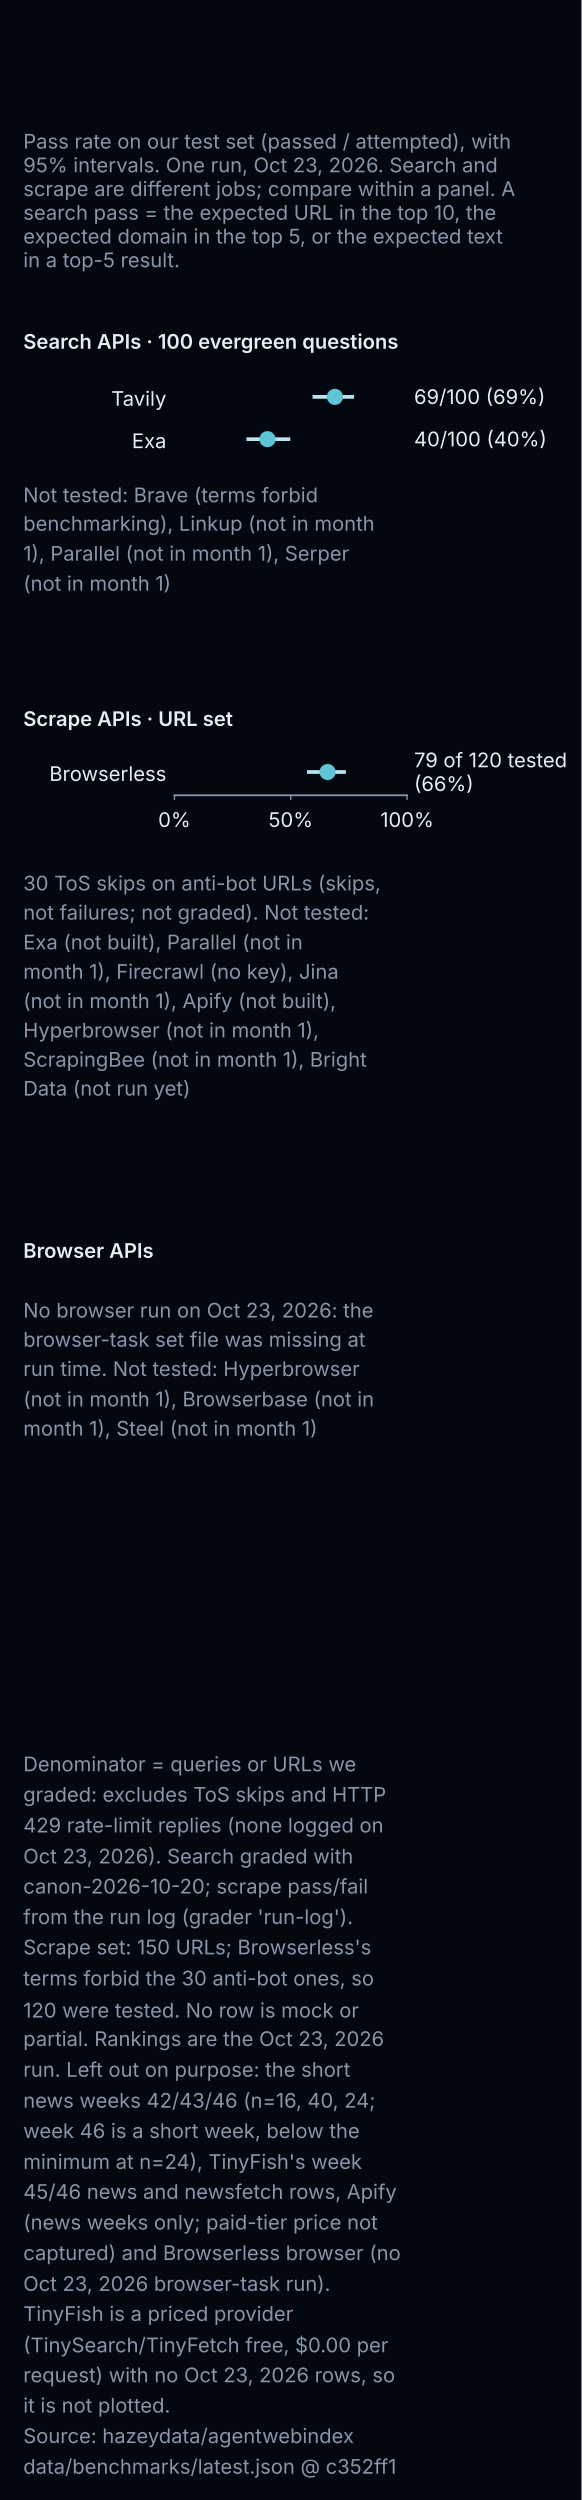
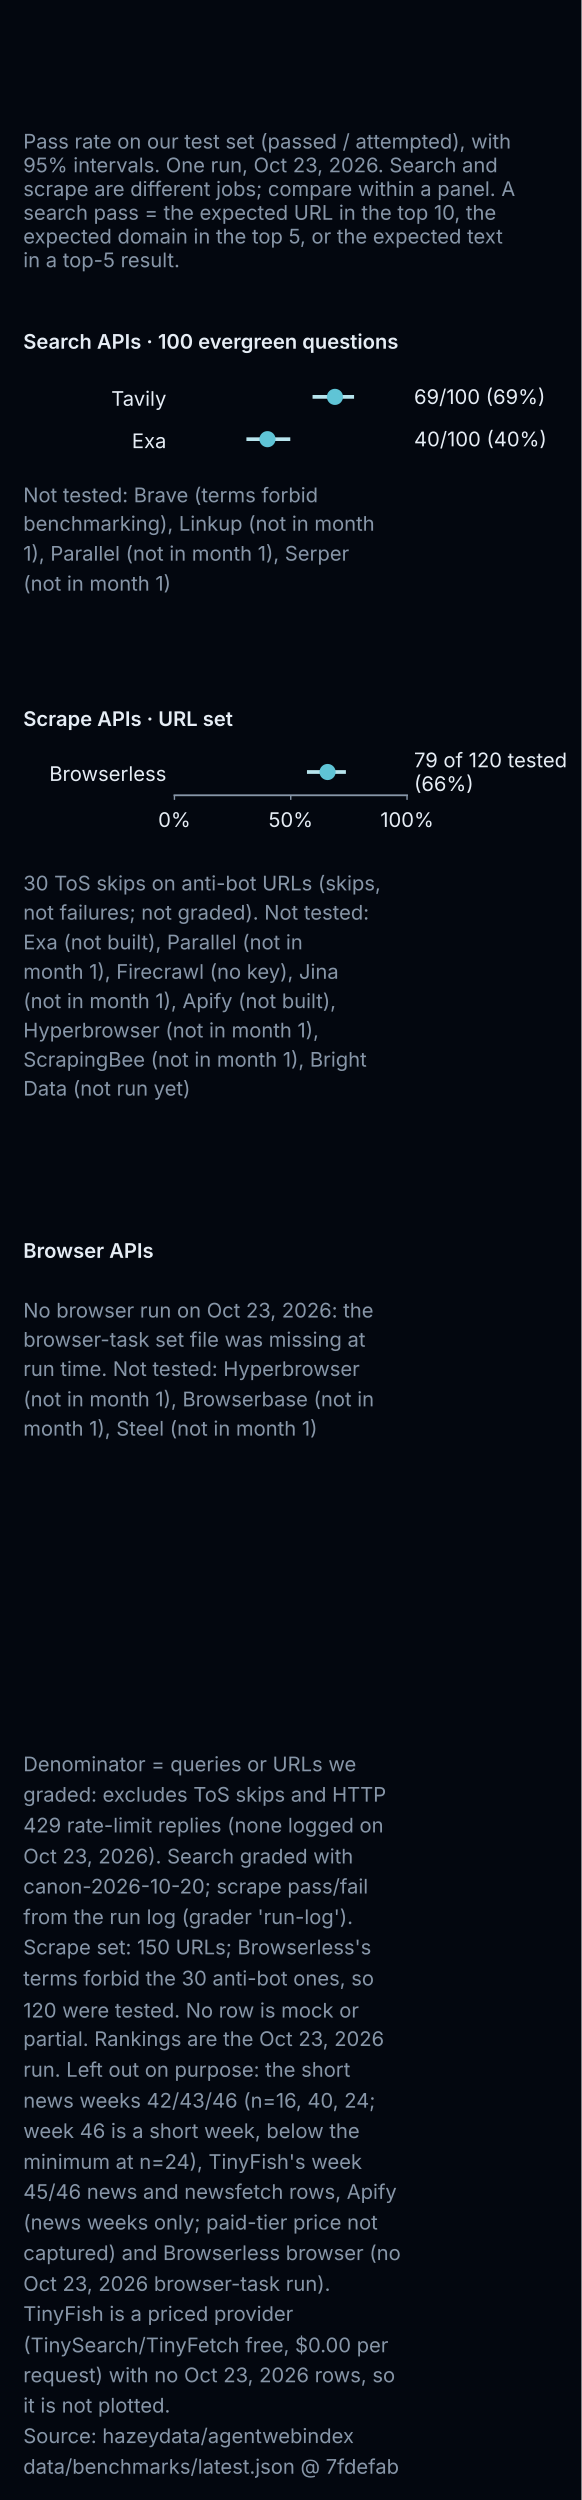
<svg xmlns="http://www.w3.org/2000/svg" xmlns:xlink="http://www.w3.org/1999/xlink" role="img" aria-label="Tavily passed 69% of our 100 evergreen checks, Exa 40%; Browserless passed 66% of 120 scrape checks" width="252pt" height="1083.42pt" viewBox="0 0 252 1083.42" version="1.1">
  <defs>
    <style type="text/css">*{stroke-linejoin: round; stroke-linecap: butt}</style>
  </defs>
  <g id="figure_1">
    <g id="patch_1">
      <path d="M 0 1083.42  L 252 1083.42  L 252 0  L 0 0  z " style="fill: #03070f" />
    </g>
    <g id="axes_1">
      <g id="patch_2">
        <path d="M 75.6 201.319  L 176.4 201.319  L 176.4 160.999  L 75.6 160.999  z " style="fill: #03070f" />
      </g>
      <g id="matplotlib.axis_1">
        <g id="xtick_1">
          <g id="line2d_1" />
        </g>
        <g id="xtick_2">
          <g id="line2d_2" />
        </g>
        <g id="xtick_3">
          <g id="line2d_3" />
        </g>
      </g>
      <g id="matplotlib.axis_2">
        <g id="ytick_1">
          <g id="line2d_4" />
          <g id="text_1">
            <text style="font-size: 8.75px; font-family: 'Inter', sans-serif; text-anchor: end; fill: #e6edf5" x="72.1" y="194.197" transform="rotate(-0 72.1 194.1974)">Exa</text>
          </g>
        </g>
        <g id="ytick_2">
          <g id="line2d_5" />
          <g id="text_2">
            <text style="font-size: 8.75px; font-family: 'Inter', sans-serif; text-anchor: end; fill: #e6edf5" x="72.1" y="175.87" transform="rotate(-0 72.1 175.8701)">Tavily</text>
          </g>
        </g>
      </g>
      <g id="wilson-ci">
        <path d="M 135.449 171.995  L 153.438 171.995  " clip-path="url(#p0d49923d03)" style="fill: none; stroke: #b7e4ed; stroke-width: 1.6" />
      </g>
      <g id="wilson-ci">
        <path d="M 106.787 190.322  L 125.798 190.322  " clip-path="url(#p0d49923d03)" style="fill: none; stroke: #b7e4ed; stroke-width: 1.6" />
      </g>
      <g id="line2d_6">
        <defs>
          <path id="m53edf8f5e1" d="M 0 3  C 0.796 3 1.559 2.684 2.121 2.121  C 2.684 1.559 3 0.796 3 0  C 3 -0.796 2.684 -1.559 2.121 -2.121  C 1.559 -2.684 0.796 -3 0 -3  C -0.796 -3 -1.559 -2.684 -2.121 -2.121  C -2.684 -1.559 -3 -0.796 -3 0  C -3 0.796 -2.684 1.559 -2.121 2.121  C -1.559 2.684 -0.796 3 0 3  z " style="stroke: #5fc4d6" />
        </defs>
        <g clip-path="url(#p0d49923d03)">
          <use xlink:href="#m53edf8f5e1" x="145.152" y="171.995" style="fill: #5fc4d6; stroke: #5fc4d6" />
        </g>
      </g>
      <g id="text_3">
        <text style="font-size: 8.75px; font-family: 'Inter', sans-serif; text-anchor: start; fill: #e6edf5" x="179.424" y="175.087" transform="rotate(-0 179.424 175.0872)">69/100 (69%)</text>
      </g>
      <g id="line2d_7">
        <g clip-path="url(#p0d49923d03)">
          <use xlink:href="#m53edf8f5e1" x="115.92" y="190.322" style="fill: #5fc4d6; stroke: #5fc4d6" />
        </g>
      </g>
      <g id="text_4">
        <text style="font-size: 8.75px; font-family: 'Inter', sans-serif; text-anchor: start; fill: #e6edf5" x="179.424" y="193.414" transform="rotate(-0 179.424 193.4144)">40/100 (40%)</text>
      </g>
    </g>
    <g id="axes_2">
      <g id="patch_3">
        <path d="M 75.6 344.644  L 176.4 344.644  L 176.4 324.484  L 75.6 324.484  z " style="fill: #03070f" />
      </g>
      <g id="matplotlib.axis_3">
        <g id="xtick_4">
          <g id="line2d_8">
            <defs>
              <path id="m63c51fd2cb" d="M 0 0  L 0 2  " style="stroke: #8796a8; stroke-width: 0.6" />
            </defs>
            <g>
              <use xlink:href="#m63c51fd2cb" x="75.6" y="344.644" style="fill: #8796a8; stroke: #8796a8; stroke-width: 0.6" />
            </g>
          </g>
          <g id="text_5">
            <text style="font-size: 8.75px; font-family: 'Inter', sans-serif; text-anchor: middle; fill: #e6edf5" x="75.6" y="358.378" transform="rotate(-0 75.6 358.3781)">0%</text>
          </g>
        </g>
        <g id="xtick_5">
          <g id="line2d_9">
            <g>
              <use xlink:href="#m63c51fd2cb" x="126" y="344.644" style="fill: #8796a8; stroke: #8796a8; stroke-width: 0.6" />
            </g>
          </g>
          <g id="text_6">
            <text style="font-size: 8.75px; font-family: 'Inter', sans-serif; text-anchor: middle; fill: #e6edf5" x="126" y="358.378" transform="rotate(-0 126 358.3781)">50%</text>
          </g>
        </g>
        <g id="xtick_6">
          <g id="line2d_10">
            <g>
              <use xlink:href="#m63c51fd2cb" x="176.4" y="344.644" style="fill: #8796a8; stroke: #8796a8; stroke-width: 0.6" />
            </g>
          </g>
          <g id="text_7">
            <text style="font-size: 8.75px; font-family: 'Inter', sans-serif; text-anchor: middle; fill: #e6edf5" x="176.4" y="358.378" transform="rotate(-0 176.4 358.3781)">100%</text>
          </g>
        </g>
      </g>
      <g id="matplotlib.axis_4">
        <g id="ytick_3">
          <g id="line2d_11" />
          <g id="text_8">
            <text style="font-size: 8.75px; font-family: 'Inter', sans-serif; text-anchor: end; fill: #e6edf5" x="72.1" y="338.439" transform="rotate(-0 72.1 338.4388)">Browserless</text>
          </g>
        </g>
      </g>
      <g id="wilson-ci">
        <path d="M 133.03 334.564  L 149.899 334.564  " clip-path="url(#p31f959fa6f)" style="fill: none; stroke: #b7e4ed; stroke-width: 1.6" />
      </g>
      <g id="patch_4">
        <path d="M 75.6 344.644  L 176.4 344.644  " style="fill: none; stroke: #8796a8; stroke-width: 0.8; stroke-linejoin: miter; stroke-linecap: square" />
      </g>
      <g id="line2d_12">
        <g clip-path="url(#p31f959fa6f)">
          <use xlink:href="#m53edf8f5e1" x="141.96" y="334.564" style="fill: #5fc4d6; stroke: #5fc4d6" />
        </g>
      </g>
      <g id="text_9">
        <text style="font-size: 8.75px; font-family: 'Inter', sans-serif; fill: #e6edf5" transform="translate(179.424 332.5135)">79 of 120 tested</text>
        <text style="font-size: 8.75px; font-family: 'Inter', sans-serif; fill: #e6edf5" transform="translate(179.424 342.7981)">(66%)</text>
      </g>
    </g>
    <g id="text_11">
      <text style="font-size: 8.75px; font-family: 'Inter', sans-serif; fill: #8796a8" transform="translate(10.08 64.38313)">Pass rate on our test set (passed / attempted), with</text>
      <text style="font-size: 8.75px; font-family: 'Inter', sans-serif; fill: #8796a8" transform="translate(10.08 74.66779)">95% intervals. One run, Oct 23, 2026. Search and</text>
      <text style="font-size: 8.75px; font-family: 'Inter', sans-serif; fill: #8796a8" transform="translate(10.08 84.95246)">scrape are different jobs; compare within a panel. A</text>
      <text style="font-size: 8.75px; font-family: 'Inter', sans-serif; fill: #8796a8" transform="translate(10.08 95.23713)">search pass = the expected URL in the top 10, the</text>
      <text style="font-size: 8.75px; font-family: 'Inter', sans-serif; fill: #8796a8" transform="translate(10.08 105.5218)">expected domain in the top 5, or the expected text</text>
      <text style="font-size: 8.75px; font-family: 'Inter', sans-serif; fill: #8796a8" transform="translate(10.08 115.8065)">in a top-5 result.</text>
    </g>
    <g id="text_12">
      <text style="font-weight: 600; font-size: 8.75px; font-family: 'Inter', sans-serif; text-anchor: start; fill: #e6edf5" x="10.08" y="151.131" transform="rotate(-0 10.08 151.1308)">Search APIs · 100 evergreen questions</text>
    </g>
    <g id="text_13">
      <text style="font-size: 8.75px; font-family: 'Inter', sans-serif; fill: #8796a8" transform="translate(10.08 217.6526)">Not tested: Brave (terms forbid</text>
      <text style="font-size: 8.75px; font-family: 'Inter', sans-serif; fill: #8796a8" transform="translate(10.08 230.0092)">benchmarking), Linkup (not in month</text>
      <text style="font-size: 8.75px; font-family: 'Inter', sans-serif; fill: #8796a8" transform="translate(10.08 242.9661)">1), Parallel (not in month 1), Serper</text>
      <text style="font-size: 8.75px; font-family: 'Inter', sans-serif; fill: #8796a8" transform="translate(10.08 255.9673)">(not in month 1)</text>
    </g>
    <g id="text_14">
      <text style="font-weight: 600; font-size: 8.75px; font-family: 'Inter', sans-serif; text-anchor: start; fill: #e6edf5" x="10.08" y="314.616" transform="rotate(-0 10.08 314.6158)">Scrape APIs · URL set</text>
    </g>
    <g id="text_15">
      <text style="font-size: 8.75px; font-family: 'Inter', sans-serif; fill: #8796a8" transform="translate(10.08 385.8809)">30 ToS skips on anti-bot URLs (skips,</text>
      <text style="font-size: 8.75px; font-family: 'Inter', sans-serif; fill: #8796a8" transform="translate(10.08 398.5342)">not failures; not graded). Not tested:</text>
      <text style="font-size: 8.75px; font-family: 'Inter', sans-serif; fill: #8796a8" transform="translate(10.08 411.4159)">Exa (not built), Parallel (not in</text>
      <text style="font-size: 8.75px; font-family: 'Inter', sans-serif; fill: #8796a8" transform="translate(10.08 424.1786)">month 1), Firecrawl (no key), Jina</text>
      <text style="font-size: 8.75px; font-family: 'Inter', sans-serif; fill: #8796a8" transform="translate(10.08 436.8832)">(not in month 1), Apify (not built),</text>
      <text style="font-size: 8.75px; font-family: 'Inter', sans-serif; fill: #8796a8" transform="translate(10.08 449.5877)">Hyperbrowser (not in month 1),</text>
      <text style="font-size: 8.75px; font-family: 'Inter', sans-serif; fill: #8796a8" transform="translate(10.08 462.2582)">ScrapingBee (not in month 1), Bright</text>
      <text style="font-size: 8.75px; font-family: 'Inter', sans-serif; fill: #8796a8" transform="translate(10.08 474.7959)">Data (not run yet)</text>
    </g>
    <g id="text_16">
      <text style="font-weight: 600; font-size: 8.75px; font-family: 'Inter', sans-serif; text-anchor: start; fill: #e6edf5" x="10.08" y="545.106" transform="rotate(-0 10.08 545.1058)">Browser APIs</text>
    </g>
    <g id="text_17">
      <text style="font-size: 8.75px; font-family: 'Inter', sans-serif; fill: #8796a8" transform="translate(10.08 570.9849)">No browser run on Oct 23, 2026: the</text>
      <text style="font-size: 8.75px; font-family: 'Inter', sans-serif; fill: #8796a8" transform="translate(10.08 583.6191)">browser-task set file was missing at</text>
      <text style="font-size: 8.75px; font-family: 'Inter', sans-serif; fill: #8796a8" transform="translate(10.08 596.3128)">run time. Not tested: Hyperbrowser</text>
      <text style="font-size: 8.75px; font-family: 'Inter', sans-serif; fill: #8796a8" transform="translate(10.08 609.4514)">(not in month 1), Browserbase (not in</text>
      <text style="font-size: 8.75px; font-family: 'Inter', sans-serif; fill: #8796a8" transform="translate(10.08 622.156)">month 1), Steel (not in month 1)</text>
    </g>
    <g id="text_18">
      <text style="font-size: 8.75px; font-family: 'Inter', sans-serif; fill: #8796a8" transform="translate(10.08 767.6169)">Denominator = queries or URLs we</text>
      <text style="font-size: 8.75px; font-family: 'Inter', sans-serif; fill: #8796a8" transform="translate(10.08 780.7995)">graded: excludes ToS skips and HTTP</text>
      <text style="font-size: 8.75px; font-family: 'Inter', sans-serif; fill: #8796a8" transform="translate(10.08 794.1237)">429 rate-limit replies (none logged on</text>
      <text style="font-size: 8.75px; font-family: 'Inter', sans-serif; fill: #8796a8" transform="translate(10.08 807.5586)">Oct 23, 2026). Search graded with</text>
      <text style="font-size: 8.75px; font-family: 'Inter', sans-serif; fill: #8796a8" transform="translate(10.08 820.5978)">canon-2026-10-20; scrape pass/fail</text>
      <text style="font-size: 8.75px; font-family: 'Inter', sans-serif; fill: #8796a8" transform="translate(10.08 833.8256)">from the run log (grader 'run-log').</text>
      <text style="font-size: 8.75px; font-family: 'Inter', sans-serif; fill: #8796a8" transform="translate(10.08 846.959)">Scrape set: 150 URLs; Browserless's</text>
      <text style="font-size: 8.75px; font-family: 'Inter', sans-serif; fill: #8796a8" transform="translate(10.08 860.4254)">terms forbid the 30 anti-bot ones, so</text>
      <text style="font-size: 8.75px; font-family: 'Inter', sans-serif; fill: #8796a8" transform="translate(10.08 874.3299)">120 were tested. No row is mock or</text>
      <text style="font-size: 8.75px; font-family: 'Inter', sans-serif; fill: #8796a8" transform="translate(10.08 886.6711)">partial. Rankings are the Oct 23, 2026</text>
      <text style="font-size: 8.75px; font-family: 'Inter', sans-serif; fill: #8796a8" transform="translate(10.08 900.0015)">run. Left out on purpose: the short</text>
      <text style="font-size: 8.75px; font-family: 'Inter', sans-serif; fill: #8796a8" transform="translate(10.08 913.4063)">news weeks 42/43/46 (n=16, 40, 24;</text>
      <text style="font-size: 8.75px; font-family: 'Inter', sans-serif; fill: #8796a8" transform="translate(10.08 926.55)">week 46 is a short week, below the</text>
      <text style="font-size: 8.75px; font-family: 'Inter', sans-serif; fill: #8796a8" transform="translate(10.08 939.9323)">minimum at n=24), TinyFish's week</text>
      <text style="font-size: 8.75px; font-family: 'Inter', sans-serif; fill: #8796a8" transform="translate(10.08 952.9202)">45/46 news and newsfetch rows, Apify</text>
      <text style="font-size: 8.75px; font-family: 'Inter', sans-serif; fill: #8796a8" transform="translate(10.08 966.1992)">(news weeks only; paid-tier price not</text>
      <text style="font-size: 8.75px; font-family: 'Inter', sans-serif; fill: #8796a8" transform="translate(10.08 979.4503)">captured) and Browserless browser (no</text>
      <text style="font-size: 8.75px; font-family: 'Inter', sans-serif; fill: #8796a8" transform="translate(10.08 992.81)">Oct 23, 2026 browser-task run).</text>
      <text style="font-size: 8.75px; font-family: 'Inter', sans-serif; fill: #8796a8" transform="translate(10.08 1005.811)">TinyFish is a priced provider</text>
      <text style="font-size: 8.75px; font-family: 'Inter', sans-serif; fill: #8796a8" transform="translate(10.08 1019.406)">(TinySearch/TinyFetch free, $0.00 per</text>
      <text style="font-size: 8.75px; font-family: 'Inter', sans-serif; fill: #8796a8" transform="translate(10.08 1032.386)">request) with no Oct 23, 2026 rows, so</text>
      <text style="font-size: 8.75px; font-family: 'Inter', sans-serif; fill: #8796a8" transform="translate(10.08 1045.53)">it is not plotted.</text>
      <text style="font-size: 8.75px; font-family: 'Inter', sans-serif; fill: #8796a8" transform="translate(10.08 1058.758)">Source: hazeydata/agentwebindex</text>
-       <text style="font-size: 8.75px; font-family: 'Inter', sans-serif; fill: #8796a8" transform="translate(10.08 1072.043)">data/benchmarks/latest.json @ c352ff1</text>
+       <text style="font-size: 8.75px; font-family: 'Inter', sans-serif; fill: #8796a8" transform="translate(10.08 1072.043)">data/benchmarks/latest.json @ 7fdefab</text>
    </g>
  </g>
  <defs>
    <clipPath id="p0d49923d03">
      <rect x="75.6" y="160.999" width="100.8" height="40.32" />
    </clipPath>
    <clipPath id="p31f959fa6f">
      <rect x="75.6" y="324.484" width="100.8" height="20.16" />
    </clipPath>
  </defs>
</svg>
